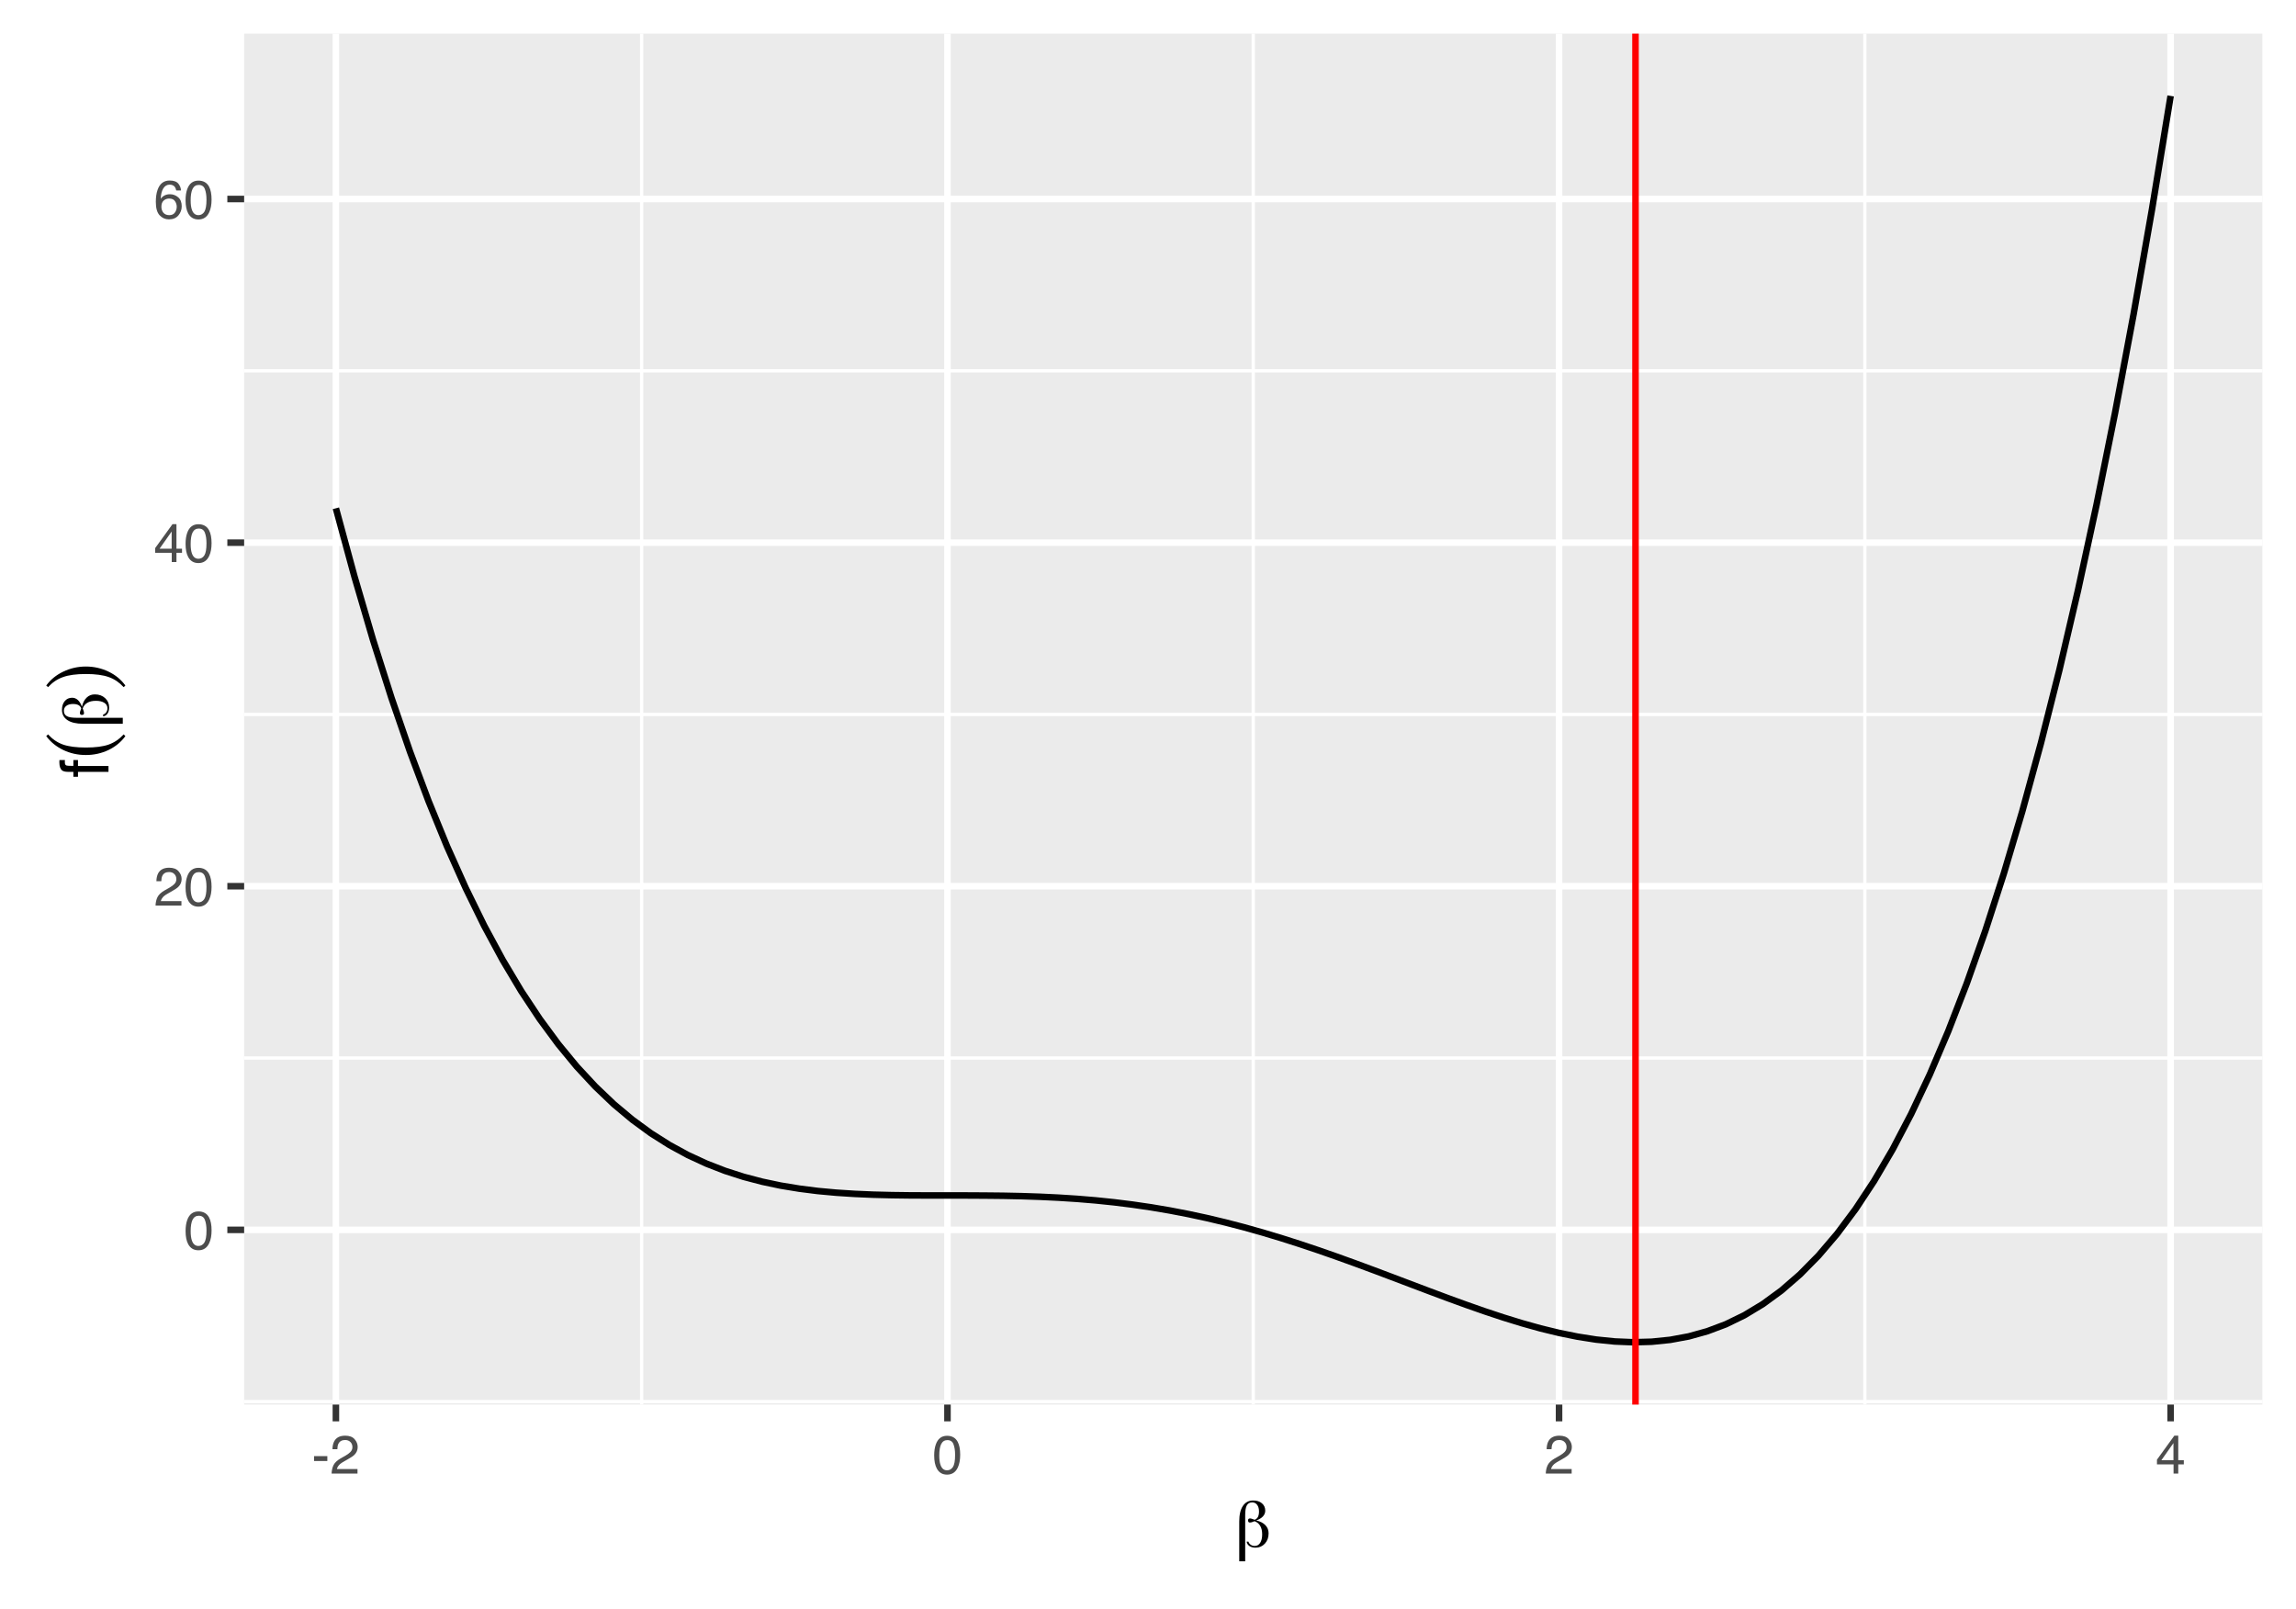
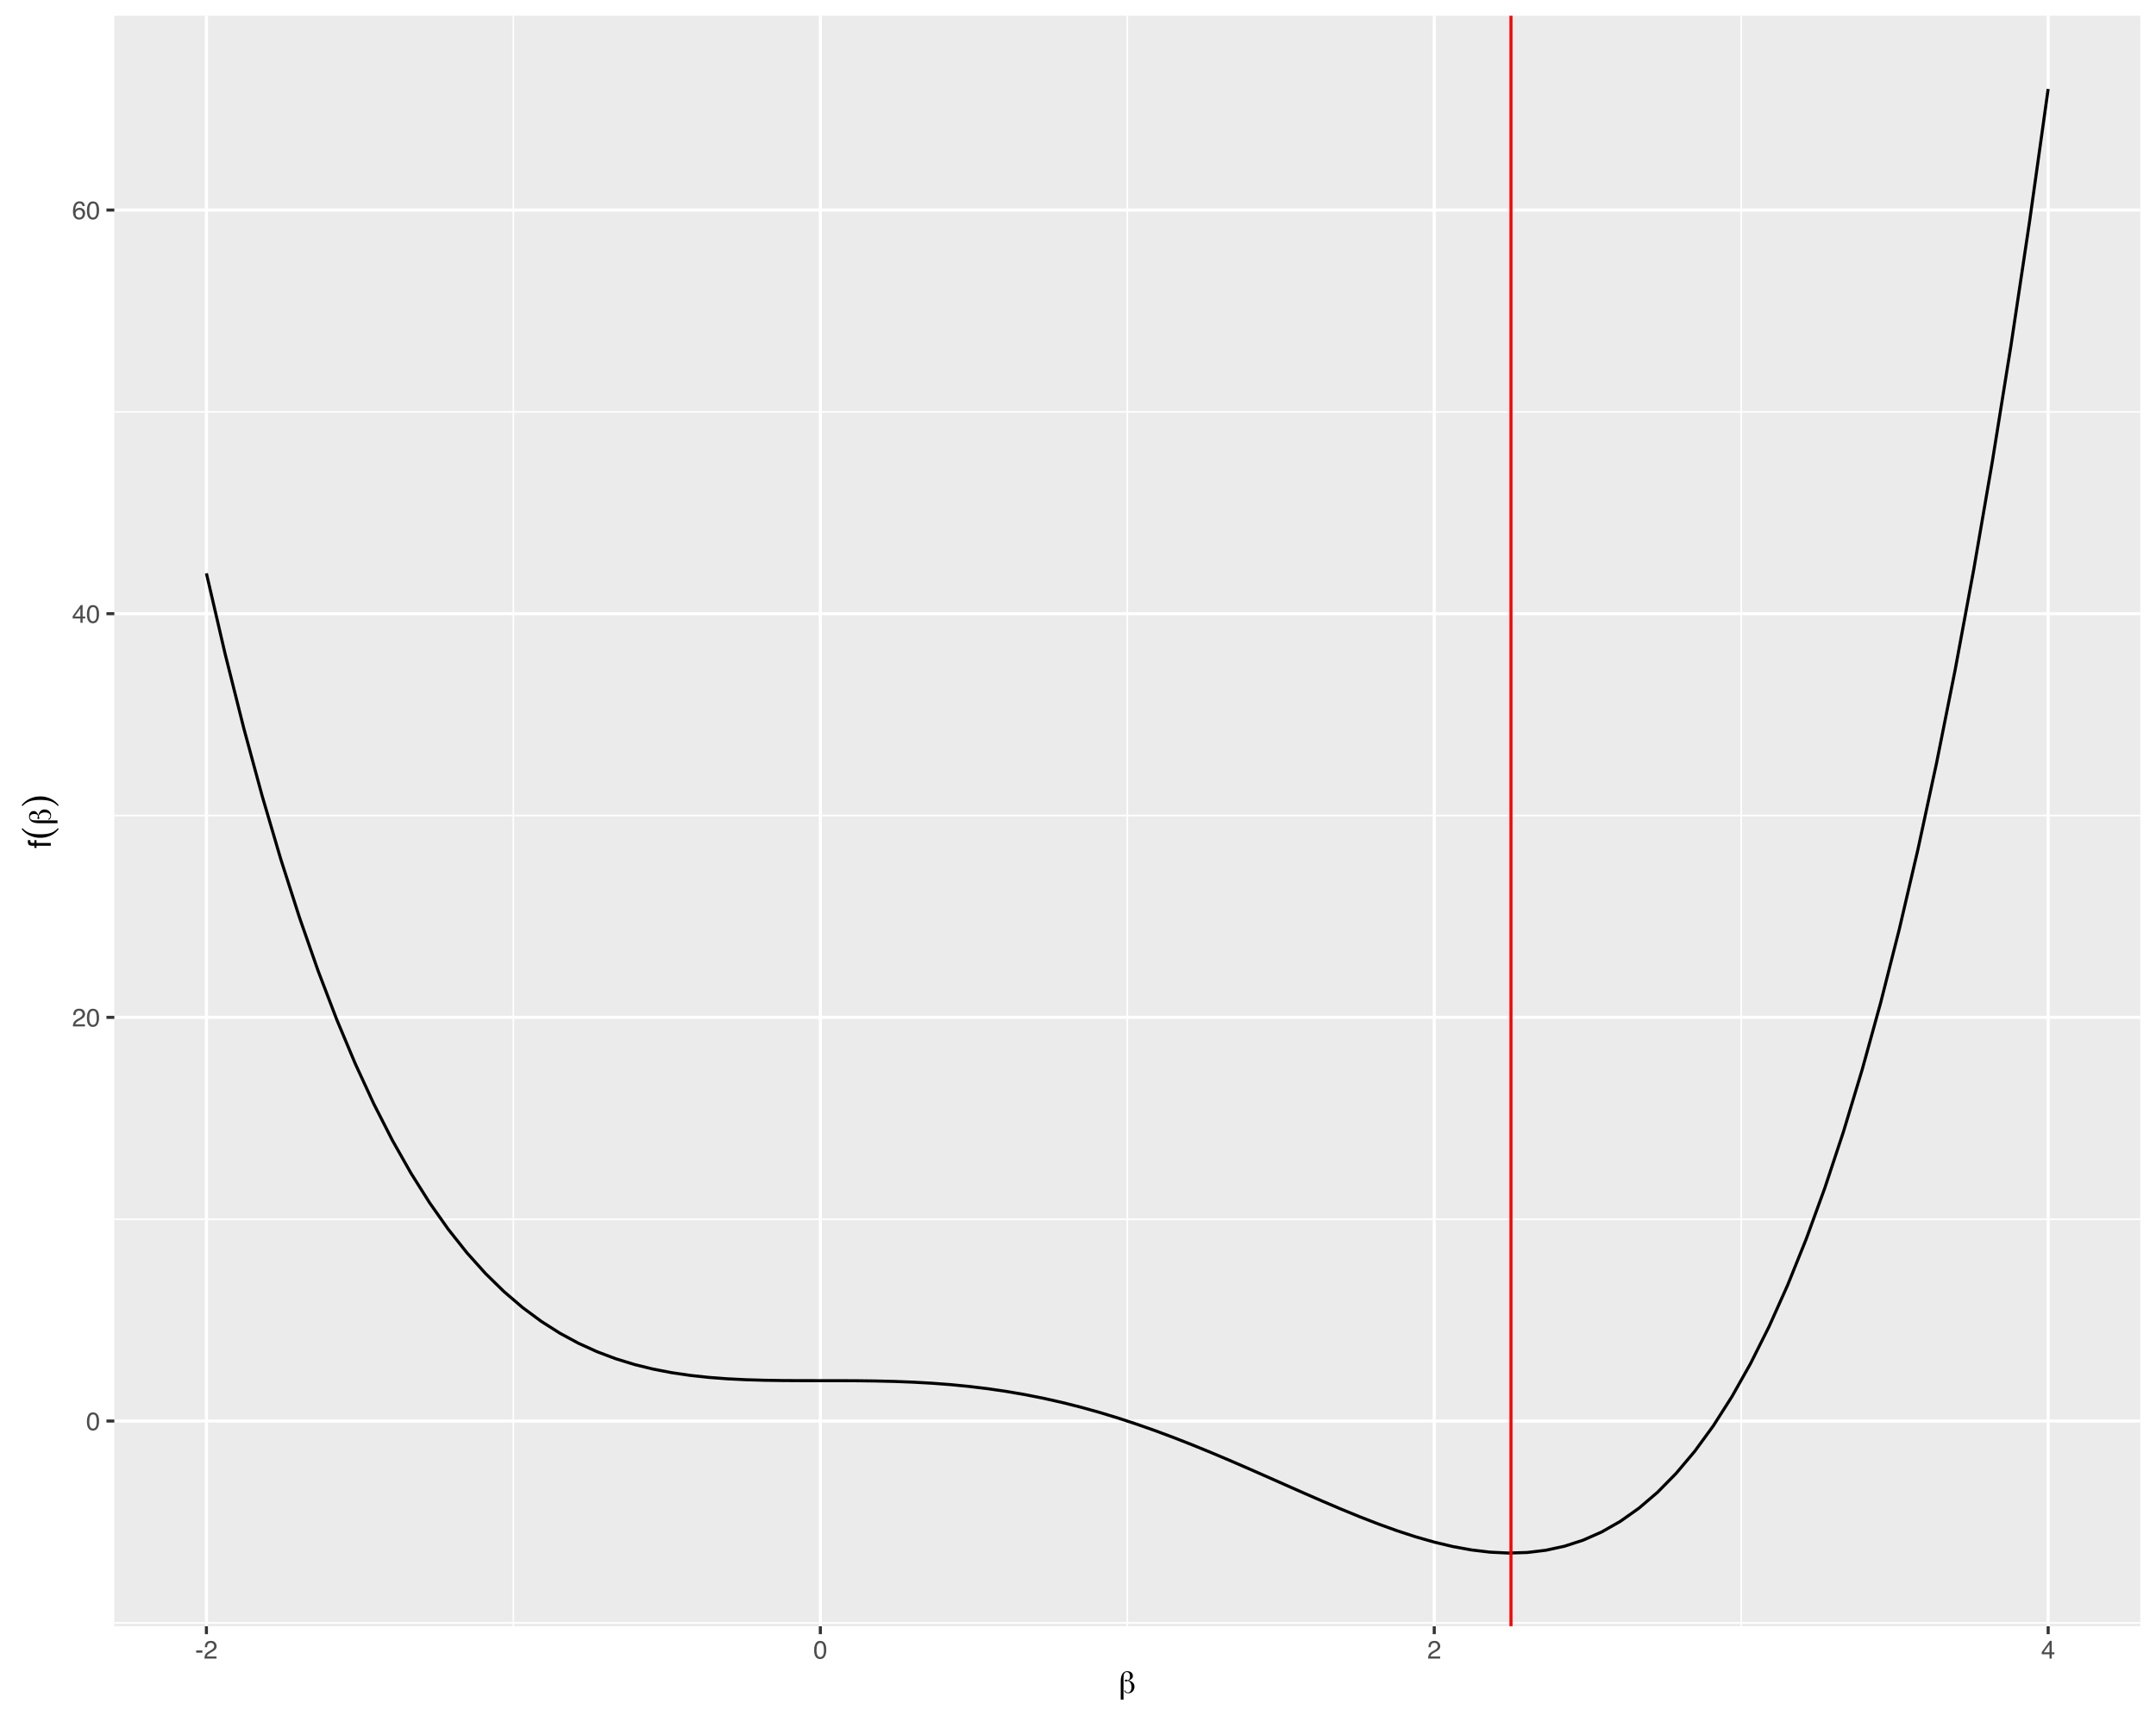
- <svg xmlns="http://www.w3.org/2000/svg" xmlns:xlink="http://www.w3.org/1999/xlink" width="374pt" height="262pt" viewBox="0 0 374 262" version="1.1">
+ <svg xmlns="http://www.w3.org/2000/svg" xmlns:xlink="http://www.w3.org/1999/xlink" width="750pt" height="599pt" viewBox="0 0 750 599" version="1.1">
  <defs>
    <g>
      <symbol overflow="visible" id="glyph0-0">
        <path style="stroke:none;" d="M 0.281 0 L 0.281 -6.312 L 5.297 -6.312 L 5.297 0 Z M 4.5 -0.797 L 4.5 -5.516 L 1.078 -5.516 L 1.078 -0.797 Z " />
      </symbol>
      <symbol overflow="visible" id="glyph0-1">
        <path style="stroke:none;" d="M 2.375 -6.156 C 3.176 -6.156 3.754 -5.828 4.109 -5.172 C 4.379 -4.66 4.516 -3.961 4.516 -3.078 C 4.516 -2.242 4.391 -1.555 4.141 -1.016 C 3.785 -0.223 3.195 0.172 2.375 0.172 C 1.633 0.172 1.082 -0.148 0.719 -0.797 C 0.426 -1.328 0.281 -2.047 0.281 -2.953 C 0.281 -3.648 0.367 -4.25 0.547 -4.75 C 0.879 -5.688 1.488 -6.156 2.375 -6.156 Z M 2.375 -0.531 C 2.77 -0.531 3.086 -0.707 3.328 -1.062 C 3.566 -1.426 3.688 -2.086 3.688 -3.047 C 3.688 -3.754 3.598 -4.332 3.422 -4.781 C 3.254 -5.227 2.922 -5.453 2.422 -5.453 C 1.973 -5.453 1.641 -5.238 1.422 -4.812 C 1.211 -4.383 1.109 -3.754 1.109 -2.922 C 1.109 -2.297 1.176 -1.789 1.312 -1.406 C 1.52 -0.82 1.875 -0.531 2.375 -0.531 Z " />
      </symbol>
      <symbol overflow="visible" id="glyph0-2">
        <path style="stroke:none;" d="M 0.281 0 C 0.301 -0.531 0.406 -0.988 0.594 -1.375 C 0.789 -1.77 1.164 -2.129 1.719 -2.453 L 2.547 -2.922 C 2.91 -3.141 3.164 -3.328 3.312 -3.484 C 3.551 -3.711 3.672 -3.984 3.672 -4.297 C 3.672 -4.648 3.562 -4.93 3.344 -5.141 C 3.133 -5.359 2.848 -5.469 2.484 -5.469 C 1.961 -5.469 1.598 -5.266 1.391 -4.859 C 1.285 -4.648 1.227 -4.352 1.219 -3.969 L 0.422 -3.969 C 0.43 -4.5 0.531 -4.938 0.719 -5.281 C 1.051 -5.875 1.645 -6.172 2.5 -6.172 C 3.195 -6.172 3.707 -5.977 4.031 -5.594 C 4.363 -5.219 4.531 -4.797 4.531 -4.328 C 4.531 -3.836 4.352 -3.414 4 -3.062 C 3.801 -2.863 3.441 -2.617 2.922 -2.328 L 2.344 -2 C 2.062 -1.844 1.836 -1.695 1.672 -1.562 C 1.391 -1.312 1.211 -1.035 1.141 -0.734 L 4.5 -0.734 L 4.5 0 Z " />
      </symbol>
      <symbol overflow="visible" id="glyph0-3">
        <path style="stroke:none;" d="M 2.906 -2.172 L 2.906 -4.969 L 0.938 -2.172 Z M 2.922 0 L 2.922 -1.5 L 0.219 -1.5 L 0.219 -2.266 L 3.047 -6.172 L 3.688 -6.172 L 3.688 -2.172 L 4.594 -2.172 L 4.594 -1.5 L 3.688 -1.5 L 3.688 0 Z " />
      </symbol>
      <symbol overflow="visible" id="glyph0-4">
        <path style="stroke:none;" d="M 2.578 -6.172 C 3.266 -6.172 3.742 -5.992 4.016 -5.641 C 4.285 -5.285 4.422 -4.922 4.422 -4.547 L 3.656 -4.547 C 3.602 -4.785 3.531 -4.973 3.438 -5.109 C 3.25 -5.367 2.961 -5.5 2.578 -5.5 C 2.148 -5.5 1.805 -5.297 1.547 -4.891 C 1.297 -4.492 1.156 -3.926 1.125 -3.188 C 1.301 -3.445 1.523 -3.641 1.797 -3.766 C 2.047 -3.879 2.32 -3.938 2.625 -3.938 C 3.133 -3.938 3.582 -3.77 3.969 -3.438 C 4.352 -3.113 4.547 -2.625 4.547 -1.969 C 4.547 -1.414 4.363 -0.922 4 -0.484 C 3.633 -0.055 3.117 0.156 2.453 0.156 C 1.867 0.156 1.367 -0.062 0.953 -0.5 C 0.535 -0.938 0.328 -1.672 0.328 -2.703 C 0.328 -3.461 0.422 -4.109 0.609 -4.641 C 0.961 -5.66 1.617 -6.172 2.578 -6.172 Z M 2.516 -0.531 C 2.922 -0.531 3.223 -0.664 3.422 -0.938 C 3.629 -1.207 3.734 -1.531 3.734 -1.906 C 3.734 -2.219 3.641 -2.516 3.453 -2.797 C 3.273 -3.086 2.953 -3.234 2.484 -3.234 C 2.148 -3.234 1.859 -3.125 1.609 -2.906 C 1.359 -2.688 1.234 -2.352 1.234 -1.906 C 1.234 -1.52 1.344 -1.191 1.562 -0.922 C 1.789 -0.66 2.109 -0.531 2.516 -0.531 Z " />
      </symbol>
      <symbol overflow="visible" id="glyph0-5">
        <path style="stroke:none;" d="M 0.359 -2.844 L 2.516 -2.844 L 2.516 -2.047 L 0.359 -2.047 Z " />
      </symbol>
      <symbol overflow="visible" id="glyph1-0">
        <path style="stroke:none;" d="M 0.547 1.938 L 0.547 -7.75 L 6.047 -7.75 L 6.047 1.938 Z M 1.172 1.328 L 5.438 1.328 L 5.438 -7.141 L 1.172 -7.141 Z " />
      </symbol>
      <symbol overflow="visible" id="glyph1-1">
        <path style="stroke:none;" d="M 2.234 -0.875 C 2.285 -0.676 2.406 -0.508 2.594 -0.375 C 2.781 -0.238 3 -0.172 3.25 -0.172 C 3.625 -0.172 3.922 -0.336 4.141 -0.672 C 4.359 -1.016 4.469 -1.473 4.469 -2.047 C 4.469 -2.629 4.359 -3.098 4.141 -3.453 C 3.93 -3.816 3.625 -4.066 3.219 -4.203 C 3.188 -4.191 3.148 -4.176 3.109 -4.156 C 2.836 -4.039 2.629 -3.984 2.484 -3.984 C 2.379 -3.984 2.301 -4.008 2.25 -4.062 C 2.195 -4.125 2.172 -4.211 2.172 -4.328 C 2.172 -4.441 2.195 -4.523 2.25 -4.578 C 2.312 -4.629 2.398 -4.656 2.516 -4.656 C 2.617 -4.656 2.816 -4.598 3.109 -4.484 C 3.172 -4.461 3.219 -4.445 3.25 -4.438 C 3.488 -4.531 3.664 -4.688 3.781 -4.906 C 3.895 -5.133 3.953 -5.426 3.953 -5.781 C 3.953 -6.238 3.852 -6.598 3.656 -6.859 C 3.457 -7.129 3.188 -7.266 2.844 -7.266 C 2.438 -7.266 2.145 -7.102 1.969 -6.781 C 1.789 -6.469 1.703 -5.938 1.703 -5.188 L 1.703 2.328 L 0.734 2.328 L 0.734 -4.156 C 0.734 -5.25 0.93 -6.094 1.328 -6.688 C 1.723 -7.281 2.285 -7.578 3.016 -7.578 C 3.598 -7.578 4.066 -7.426 4.422 -7.125 C 4.785 -6.82 4.969 -6.422 4.969 -5.922 C 4.969 -5.566 4.844 -5.254 4.594 -4.984 C 4.344 -4.711 3.977 -4.492 3.5 -4.328 C 4.164 -4.172 4.664 -3.91 5 -3.547 C 5.344 -3.191 5.516 -2.75 5.516 -2.219 C 5.516 -1.539 5.312 -0.984 4.906 -0.547 C 4.5 -0.109 3.992 0.109 3.391 0.109 C 2.992 0.109 2.66 0.02 2.391 -0.156 C 2.129 -0.344 1.977 -0.582 1.938 -0.875 Z " />
      </symbol>
      <symbol overflow="visible" id="glyph2-0">
        <path style="stroke:none;" d="M 0 -0.359 L -7.891 -0.359 L -7.891 -6.625 L 0 -6.625 Z M -0.984 -5.625 L -6.906 -5.625 L -6.906 -1.344 L -0.984 -1.344 Z " />
      </symbol>
      <symbol overflow="visible" id="glyph2-1">
        <path style="stroke:none;" d="M -6.625 -0.953 C -7.031 -0.961 -7.328 -1.031 -7.516 -1.156 C -7.836 -1.383 -8 -1.82 -8 -2.469 C -8 -2.531 -8 -2.594 -8 -2.656 C -8 -2.719 -7.992 -2.789 -7.984 -2.875 L -7.094 -2.875 C -7.102 -2.77 -7.109 -2.695 -7.109 -2.656 C -7.109 -2.613 -7.109 -2.57 -7.109 -2.531 C -7.109 -2.238 -7.031 -2.062 -6.875 -2 C -6.727 -1.945 -6.344 -1.922 -5.719 -1.922 L -5.719 -2.875 L -4.969 -2.875 L -4.969 -1.906 L 0 -1.906 L 0 -0.953 L -4.969 -0.953 L -4.969 -0.156 L -5.719 -0.156 L -5.719 -0.953 Z " />
      </symbol>
      <symbol overflow="visible" id="glyph3-0">
        <path style="stroke:none;" d="M 2.469 -0.703 L -9.875 -0.703 L -9.875 -7.703 L 2.469 -7.703 Z M 1.703 -1.484 L 1.703 -6.922 L -9.078 -6.922 L -9.078 -1.484 Z " />
      </symbol>
      <symbol overflow="visible" id="glyph3-1">
        <path style="stroke:none;" d="M -9.844 -4 C -9.145 -3.227 -8.332 -2.676 -7.406 -2.344 C -6.477 -2.02 -5.238 -1.859 -3.688 -1.859 C -2.125 -1.859 -0.883 -2.02 0.031 -2.344 C 0.957 -2.676 1.77 -3.227 2.469 -4 L 2.75 -3.719 C 2.051 -2.758 1.133 -2.004 0 -1.453 C -1.145 -0.91 -2.375 -0.641 -3.688 -0.641 C -5 -0.641 -6.223 -0.91 -7.359 -1.453 C -8.504 -2.004 -9.43 -2.758 -10.141 -3.719 Z " />
      </symbol>
      <symbol overflow="visible" id="glyph3-2">
        <path style="stroke:none;" d="M -9.844 -0.656 L -10.141 -0.922 C -9.43 -1.891 -8.504 -2.645 -7.359 -3.188 C -6.211 -3.738 -4.988 -4.016 -3.688 -4.016 C -2.375 -4.016 -1.145 -3.738 0 -3.188 C 1.133 -2.645 2.051 -1.891 2.75 -0.922 L 2.469 -0.656 C 1.77 -1.426 0.961 -1.973 0.047 -2.297 C -0.867 -2.629 -2.113 -2.797 -3.688 -2.797 C -5.25 -2.797 -6.488 -2.629 -7.406 -2.297 C -8.332 -1.973 -9.145 -1.426 -9.844 -0.656 Z " />
      </symbol>
      <symbol overflow="visible" id="glyph4-0">
        <path style="stroke:none;" d="M 1.938 -0.547 L -7.75 -0.547 L -7.75 -6.047 L 1.938 -6.047 Z M 1.328 -1.172 L 1.328 -5.438 L -7.141 -5.438 L -7.141 -1.172 Z " />
      </symbol>
      <symbol overflow="visible" id="glyph4-1">
        <path style="stroke:none;" d="M -0.875 -2.234 C -0.676 -2.285 -0.508 -2.406 -0.375 -2.594 C -0.238 -2.781 -0.172 -3 -0.172 -3.25 C -0.172 -3.625 -0.336 -3.922 -0.672 -4.141 C -1.016 -4.359 -1.473 -4.469 -2.047 -4.469 C -2.629 -4.469 -3.098 -4.359 -3.453 -4.141 C -3.816 -3.93 -4.066 -3.625 -4.203 -3.219 C -4.191 -3.188 -4.176 -3.148 -4.156 -3.109 C -4.039 -2.836 -3.984 -2.629 -3.984 -2.484 C -3.984 -2.379 -4.008 -2.301 -4.062 -2.25 C -4.125 -2.195 -4.211 -2.172 -4.328 -2.172 C -4.441 -2.172 -4.523 -2.195 -4.578 -2.25 C -4.629 -2.312 -4.656 -2.398 -4.656 -2.516 C -4.656 -2.617 -4.598 -2.816 -4.484 -3.109 C -4.461 -3.172 -4.445 -3.219 -4.438 -3.25 C -4.531 -3.488 -4.688 -3.664 -4.906 -3.781 C -5.133 -3.895 -5.426 -3.953 -5.781 -3.953 C -6.238 -3.953 -6.598 -3.852 -6.859 -3.656 C -7.129 -3.457 -7.266 -3.188 -7.266 -2.844 C -7.266 -2.438 -7.102 -2.145 -6.781 -1.969 C -6.469 -1.789 -5.938 -1.703 -5.188 -1.703 L 2.328 -1.703 L 2.328 -0.734 L -4.156 -0.734 C -5.25 -0.734 -6.094 -0.93 -6.688 -1.328 C -7.281 -1.723 -7.578 -2.285 -7.578 -3.016 C -7.578 -3.598 -7.426 -4.066 -7.125 -4.422 C -6.82 -4.785 -6.422 -4.969 -5.922 -4.969 C -5.566 -4.969 -5.254 -4.844 -4.984 -4.594 C -4.711 -4.344 -4.492 -3.977 -4.328 -3.5 C -4.172 -4.164 -3.91 -4.664 -3.547 -5 C -3.191 -5.344 -2.75 -5.516 -2.219 -5.516 C -1.539 -5.516 -0.984 -5.312 -0.547 -4.906 C -0.109 -4.5 0.109 -3.992 0.109 -3.391 C 0.109 -2.992 0.02 -2.66 -0.156 -2.391 C -0.344 -2.129 -0.582 -1.977 -0.875 -1.938 Z " />
      </symbol>
    </g>
    <clipPath id="clip1">
-       <path d="M 39.77 5.48 L 369 5.48 L 369 229 L 39.77 229 Z " />
+       <path d="M 39.77 5.48 L 745 5.48 L 745 566 L 39.77 566 Z " />
    </clipPath>
    <clipPath id="clip2">
-       <path d="M 39.77 228 L 369 228 L 369 229 L 39.77 229 Z " />
+       <path d="M 39.77 564 L 745 564 L 745 565 L 39.77 565 Z " />
    </clipPath>
    <clipPath id="clip3">
-       <path d="M 39.77 172 L 369 172 L 369 173 L 39.77 173 Z " />
+       <path d="M 39.77 423 L 745 423 L 745 425 L 39.77 425 Z " />
    </clipPath>
    <clipPath id="clip4">
-       <path d="M 39.77 116 L 369 116 L 369 117 L 39.77 117 Z " />
+       <path d="M 39.77 283 L 745 283 L 745 284 L 39.77 284 Z " />
    </clipPath>
    <clipPath id="clip5">
-       <path d="M 39.77 60 L 369 60 L 369 61 L 39.77 61 Z " />
+       <path d="M 39.77 143 L 745 143 L 745 144 L 39.77 144 Z " />
    </clipPath>
    <clipPath id="clip6">
-       <path d="M 104 5.48 L 105 5.48 L 105 229.797 L 104 229.797 Z " />
+       <path d="M 178 5.48 L 179 5.48 L 179 566.797 L 178 566.797 Z " />
    </clipPath>
    <clipPath id="clip7">
-       <path d="M 203 5.48 L 205 5.48 L 205 229.797 L 203 229.797 Z " />
+       <path d="M 391 5.48 L 393 5.48 L 393 566.797 L 391 566.797 Z " />
    </clipPath>
    <clipPath id="clip8">
-       <path d="M 303 5.48 L 305 5.48 L 305 229.797 L 303 229.797 Z " />
+       <path d="M 605 5.48 L 606 5.48 L 606 566.797 L 605 566.797 Z " />
    </clipPath>
    <clipPath id="clip9">
-       <path d="M 39.77 199 L 369.52 199 L 369.52 201 L 39.77 201 Z " />
+       <path d="M 39.77 493 L 745.52 493 L 745.52 495 L 39.77 495 Z " />
    </clipPath>
    <clipPath id="clip10">
-       <path d="M 39.77 143 L 369.52 143 L 369.52 145 L 39.77 145 Z " />
+       <path d="M 39.77 353 L 745.52 353 L 745.52 355 L 39.77 355 Z " />
    </clipPath>
    <clipPath id="clip11">
-       <path d="M 39.77 87 L 369.52 87 L 369.52 89 L 39.77 89 Z " />
+       <path d="M 39.77 212 L 745.52 212 L 745.52 215 L 39.77 215 Z " />
    </clipPath>
    <clipPath id="clip12">
-       <path d="M 39.77 31 L 369.52 31 L 369.52 33 L 39.77 33 Z " />
+       <path d="M 39.77 72 L 745.52 72 L 745.52 74 L 39.77 74 Z " />
    </clipPath>
    <clipPath id="clip13">
-       <path d="M 54 5.48 L 56 5.48 L 56 229.797 L 54 229.797 Z " />
+       <path d="M 71 5.48 L 73 5.48 L 73 566.797 L 71 566.797 Z " />
    </clipPath>
    <clipPath id="clip14">
-       <path d="M 153 5.48 L 155 5.48 L 155 229.797 L 153 229.797 Z " />
+       <path d="M 284 5.48 L 286 5.48 L 286 566.797 L 284 566.797 Z " />
    </clipPath>
    <clipPath id="clip15">
-       <path d="M 253 5.48 L 255 5.48 L 255 229.797 L 253 229.797 Z " />
+       <path d="M 498 5.48 L 500 5.48 L 500 566.797 L 498 566.797 Z " />
    </clipPath>
    <clipPath id="clip16">
-       <path d="M 353 5.48 L 355 5.48 L 355 229.797 L 353 229.797 Z " />
+       <path d="M 711 5.48 L 714 5.48 L 714 566.797 L 711 566.797 Z " />
    </clipPath>
    <clipPath id="clip17">
-       <path d="M 265 5.48 L 267 5.48 L 267 229.797 L 265 229.797 Z " />
+       <path d="M 525 5.48 L 527 5.48 L 527 566.797 L 525 566.797 Z " />
    </clipPath>
  </defs>
-   <g id="surface6">
-     <rect x="0" y="0" width="374" height="262" style="fill:rgb(100%,100%,100%);fill-opacity:1;stroke:none;" />
-     <rect x="0" y="0" width="374" height="262" style="fill:rgb(100%,100%,100%);fill-opacity:1;stroke:none;" />
-     <path style="fill:none;stroke-width:1.067;stroke-linecap:round;stroke-linejoin:round;stroke:rgb(100%,100%,100%);stroke-opacity:1;stroke-miterlimit:10;" d="M 0 262 L 374 262 L 374 0 L 0 0 Z " />
+   <g id="surface16">
+     <rect x="0" y="0" width="750" height="599" style="fill:rgb(100%,100%,100%);fill-opacity:1;stroke:none;" />
+     <rect x="0" y="0" width="750" height="599" style="fill:rgb(100%,100%,100%);fill-opacity:1;stroke:none;" />
+     <path style="fill:none;stroke-width:1.067;stroke-linecap:round;stroke-linejoin:round;stroke:rgb(100%,100%,100%);stroke-opacity:1;stroke-miterlimit:10;" d="M 0 599 L 750 599 L 750 0 L 0 0 Z " />
    <g clip-path="url(#clip1)" clip-rule="nonzero">
-       <path style=" stroke:none;fill-rule:nonzero;fill:rgb(92.157%,92.157%,92.157%);fill-opacity:1;" d="M 39.77 228.797 L 368.52 228.797 L 368.52 5.48 L 39.77 5.48 Z " />
+       <path style=" stroke:none;fill-rule:nonzero;fill:rgb(92.157%,92.157%,92.157%);fill-opacity:1;" d="M 39.77 565.797 L 744.52 565.797 L 744.52 5.48 L 39.77 5.48 Z " />
    </g>
    <g clip-path="url(#clip2)" clip-rule="nonzero">
-       <path style="fill:none;stroke-width:0.533;stroke-linecap:butt;stroke-linejoin:round;stroke:rgb(100%,100%,100%);stroke-opacity:1;stroke-miterlimit:10;" d="M 39.77 228.32 L 368.52 228.32 " />
+       <path style="fill:none;stroke-width:0.533;stroke-linecap:butt;stroke-linejoin:round;stroke:rgb(100%,100%,100%);stroke-opacity:1;stroke-miterlimit:10;" d="M 39.77 564.605 L 744.52 564.605 " />
    </g>
    <g clip-path="url(#clip3)" clip-rule="nonzero">
-       <path style="fill:none;stroke-width:0.533;stroke-linecap:butt;stroke-linejoin:round;stroke:rgb(100%,100%,100%);stroke-opacity:1;stroke-miterlimit:10;" d="M 39.77 172.348 L 368.52 172.348 " />
+       <path style="fill:none;stroke-width:0.533;stroke-linecap:butt;stroke-linejoin:round;stroke:rgb(100%,100%,100%);stroke-opacity:1;stroke-miterlimit:10;" d="M 39.77 424.168 L 744.52 424.168 " />
    </g>
    <g clip-path="url(#clip4)" clip-rule="nonzero">
-       <path style="fill:none;stroke-width:0.533;stroke-linecap:butt;stroke-linejoin:round;stroke:rgb(100%,100%,100%);stroke-opacity:1;stroke-miterlimit:10;" d="M 39.77 116.379 L 368.52 116.379 " />
+       <path style="fill:none;stroke-width:0.533;stroke-linecap:butt;stroke-linejoin:round;stroke:rgb(100%,100%,100%);stroke-opacity:1;stroke-miterlimit:10;" d="M 39.77 283.734 L 744.52 283.734 " />
    </g>
    <g clip-path="url(#clip5)" clip-rule="nonzero">
-       <path style="fill:none;stroke-width:0.533;stroke-linecap:butt;stroke-linejoin:round;stroke:rgb(100%,100%,100%);stroke-opacity:1;stroke-miterlimit:10;" d="M 39.77 60.406 L 368.52 60.406 " />
+       <path style="fill:none;stroke-width:0.533;stroke-linecap:butt;stroke-linejoin:round;stroke:rgb(100%,100%,100%);stroke-opacity:1;stroke-miterlimit:10;" d="M 39.77 143.297 L 744.52 143.297 " />
    </g>
    <g clip-path="url(#clip6)" clip-rule="nonzero">
-       <path style="fill:none;stroke-width:0.533;stroke-linecap:butt;stroke-linejoin:round;stroke:rgb(100%,100%,100%);stroke-opacity:1;stroke-miterlimit:10;" d="M 104.523 228.797 L 104.523 5.48 " />
+       <path style="fill:none;stroke-width:0.533;stroke-linecap:butt;stroke-linejoin:round;stroke:rgb(100%,100%,100%);stroke-opacity:1;stroke-miterlimit:10;" d="M 178.586 565.797 L 178.586 5.48 " />
    </g>
    <g clip-path="url(#clip7)" clip-rule="nonzero">
-       <path style="fill:none;stroke-width:0.533;stroke-linecap:butt;stroke-linejoin:round;stroke:rgb(100%,100%,100%);stroke-opacity:1;stroke-miterlimit:10;" d="M 204.145 228.797 L 204.145 5.48 " />
+       <path style="fill:none;stroke-width:0.533;stroke-linecap:butt;stroke-linejoin:round;stroke:rgb(100%,100%,100%);stroke-opacity:1;stroke-miterlimit:10;" d="M 392.145 565.797 L 392.145 5.48 " />
    </g>
    <g clip-path="url(#clip8)" clip-rule="nonzero">
-       <path style="fill:none;stroke-width:0.533;stroke-linecap:butt;stroke-linejoin:round;stroke:rgb(100%,100%,100%);stroke-opacity:1;stroke-miterlimit:10;" d="M 303.766 228.797 L 303.766 5.48 " />
+       <path style="fill:none;stroke-width:0.533;stroke-linecap:butt;stroke-linejoin:round;stroke:rgb(100%,100%,100%);stroke-opacity:1;stroke-miterlimit:10;" d="M 605.707 565.797 L 605.707 5.48 " />
    </g>
    <g clip-path="url(#clip9)" clip-rule="nonzero">
-       <path style="fill:none;stroke-width:1.067;stroke-linecap:butt;stroke-linejoin:round;stroke:rgb(100%,100%,100%);stroke-opacity:1;stroke-miterlimit:10;" d="M 39.77 200.336 L 368.52 200.336 " />
+       <path style="fill:none;stroke-width:1.067;stroke-linecap:butt;stroke-linejoin:round;stroke:rgb(100%,100%,100%);stroke-opacity:1;stroke-miterlimit:10;" d="M 39.77 494.387 L 744.52 494.387 " />
    </g>
    <g clip-path="url(#clip10)" clip-rule="nonzero">
-       <path style="fill:none;stroke-width:1.067;stroke-linecap:butt;stroke-linejoin:round;stroke:rgb(100%,100%,100%);stroke-opacity:1;stroke-miterlimit:10;" d="M 39.77 144.363 L 368.52 144.363 " />
+       <path style="fill:none;stroke-width:1.067;stroke-linecap:butt;stroke-linejoin:round;stroke:rgb(100%,100%,100%);stroke-opacity:1;stroke-miterlimit:10;" d="M 39.77 353.949 L 744.52 353.949 " />
    </g>
    <g clip-path="url(#clip11)" clip-rule="nonzero">
-       <path style="fill:none;stroke-width:1.067;stroke-linecap:butt;stroke-linejoin:round;stroke:rgb(100%,100%,100%);stroke-opacity:1;stroke-miterlimit:10;" d="M 39.77 88.395 L 368.52 88.395 " />
+       <path style="fill:none;stroke-width:1.067;stroke-linecap:butt;stroke-linejoin:round;stroke:rgb(100%,100%,100%);stroke-opacity:1;stroke-miterlimit:10;" d="M 39.77 213.516 L 744.52 213.516 " />
    </g>
    <g clip-path="url(#clip12)" clip-rule="nonzero">
-       <path style="fill:none;stroke-width:1.067;stroke-linecap:butt;stroke-linejoin:round;stroke:rgb(100%,100%,100%);stroke-opacity:1;stroke-miterlimit:10;" d="M 39.77 32.422 L 368.52 32.422 " />
+       <path style="fill:none;stroke-width:1.067;stroke-linecap:butt;stroke-linejoin:round;stroke:rgb(100%,100%,100%);stroke-opacity:1;stroke-miterlimit:10;" d="M 39.77 73.078 L 744.52 73.078 " />
    </g>
    <g clip-path="url(#clip13)" clip-rule="nonzero">
-       <path style="fill:none;stroke-width:1.067;stroke-linecap:butt;stroke-linejoin:round;stroke:rgb(100%,100%,100%);stroke-opacity:1;stroke-miterlimit:10;" d="M 54.715 228.797 L 54.715 5.48 " />
+       <path style="fill:none;stroke-width:1.067;stroke-linecap:butt;stroke-linejoin:round;stroke:rgb(100%,100%,100%);stroke-opacity:1;stroke-miterlimit:10;" d="M 71.805 565.797 L 71.805 5.48 " />
    </g>
    <g clip-path="url(#clip14)" clip-rule="nonzero">
-       <path style="fill:none;stroke-width:1.067;stroke-linecap:butt;stroke-linejoin:round;stroke:rgb(100%,100%,100%);stroke-opacity:1;stroke-miterlimit:10;" d="M 154.336 228.797 L 154.336 5.48 " />
+       <path style="fill:none;stroke-width:1.067;stroke-linecap:butt;stroke-linejoin:round;stroke:rgb(100%,100%,100%);stroke-opacity:1;stroke-miterlimit:10;" d="M 285.367 565.797 L 285.367 5.48 " />
    </g>
    <g clip-path="url(#clip15)" clip-rule="nonzero">
-       <path style="fill:none;stroke-width:1.067;stroke-linecap:butt;stroke-linejoin:round;stroke:rgb(100%,100%,100%);stroke-opacity:1;stroke-miterlimit:10;" d="M 253.957 228.797 L 253.957 5.48 " />
+       <path style="fill:none;stroke-width:1.067;stroke-linecap:butt;stroke-linejoin:round;stroke:rgb(100%,100%,100%);stroke-opacity:1;stroke-miterlimit:10;" d="M 498.926 565.797 L 498.926 5.48 " />
    </g>
    <g clip-path="url(#clip16)" clip-rule="nonzero">
-       <path style="fill:none;stroke-width:1.067;stroke-linecap:butt;stroke-linejoin:round;stroke:rgb(100%,100%,100%);stroke-opacity:1;stroke-miterlimit:10;" d="M 353.578 228.797 L 353.578 5.48 " />
-     </g>
-     <path style="fill:none;stroke-width:1.067;stroke-linecap:butt;stroke-linejoin:round;stroke:rgb(0%,0%,0%);stroke-opacity:1;stroke-miterlimit:1;" d="M 54.715 82.797 L 57.734 93.902 L 60.75 104.191 L 63.77 113.691 L 66.789 122.449 L 69.809 130.504 L 72.828 137.887 L 75.848 144.633 L 78.863 150.785 L 81.883 156.375 L 84.902 161.434 L 87.922 165.992 L 90.941 170.086 L 93.957 173.746 L 96.977 176.996 L 99.996 179.875 L 103.016 182.402 L 106.035 184.609 L 109.055 186.52 L 112.07 188.16 L 115.09 189.555 L 118.109 190.727 L 121.129 191.699 L 124.148 192.492 L 127.164 193.129 L 130.184 193.625 L 133.203 194.008 L 136.223 194.285 L 139.242 194.48 L 142.262 194.609 L 145.277 194.684 L 148.297 194.723 L 151.316 194.734 L 154.336 194.738 L 157.355 194.738 L 160.371 194.754 L 163.391 194.785 L 166.41 194.848 L 169.43 194.949 L 172.449 195.094 L 175.469 195.289 L 178.484 195.539 L 181.504 195.852 L 184.523 196.23 L 187.543 196.672 L 190.562 197.184 L 193.578 197.766 L 196.598 198.414 L 199.617 199.133 L 202.637 199.918 L 205.656 200.766 L 208.676 201.676 L 211.691 202.637 L 214.711 203.648 L 217.73 204.703 L 220.75 205.793 L 223.77 206.91 L 226.785 208.047 L 229.805 209.191 L 232.824 210.332 L 235.844 211.461 L 238.863 212.559 L 241.883 213.617 L 244.898 214.617 L 247.918 215.547 L 250.938 216.391 L 253.957 217.125 L 256.977 217.738 L 259.992 218.211 L 263.012 218.52 L 266.031 218.645 L 269.051 218.562 L 272.07 218.254 L 275.09 217.695 L 278.105 216.855 L 281.125 215.719 L 284.145 214.25 L 287.164 212.426 L 290.184 210.219 L 293.199 207.602 L 296.219 204.539 L 299.238 201 L 302.258 196.957 L 305.277 192.379 L 308.297 187.227 L 311.312 181.465 L 314.332 175.062 L 317.352 167.984 L 320.371 160.188 L 323.391 151.637 L 326.406 142.297 L 329.426 132.121 L 332.445 121.07 L 335.465 109.105 L 338.484 96.18 L 341.504 82.254 L 344.52 67.285 L 347.539 51.219 L 350.559 34.02 L 353.578 15.629 " />
+       <path style="fill:none;stroke-width:1.067;stroke-linecap:butt;stroke-linejoin:round;stroke:rgb(100%,100%,100%);stroke-opacity:1;stroke-miterlimit:10;" d="M 712.488 565.797 L 712.488 5.48 " />
+     </g>
+     <path style="fill:none;stroke-width:1.067;stroke-linecap:butt;stroke-linejoin:round;stroke:rgb(0%,0%,0%);stroke-opacity:1;stroke-miterlimit:1;" d="M 71.805 199.473 L 78.277 227.344 L 84.75 253.152 L 91.219 276.992 L 97.691 298.969 L 104.164 319.172 L 110.633 337.695 L 117.105 354.629 L 123.578 370.066 L 130.051 384.086 L 136.52 396.777 L 142.992 408.219 L 149.465 418.492 L 155.934 427.672 L 162.406 435.832 L 168.879 443.051 L 175.352 449.391 L 181.82 454.926 L 188.293 459.719 L 194.766 463.836 L 201.234 467.336 L 207.707 470.277 L 214.18 472.715 L 220.648 474.707 L 227.121 476.305 L 233.594 477.555 L 240.066 478.508 L 246.535 479.207 L 253.008 479.699 L 259.48 480.02 L 265.949 480.207 L 272.422 480.305 L 278.895 480.34 L 285.367 480.344 L 291.836 480.348 L 298.309 480.379 L 304.781 480.461 L 311.25 480.617 L 317.723 480.871 L 324.195 481.234 L 330.668 481.723 L 337.137 482.355 L 343.609 483.141 L 350.082 484.086 L 356.551 485.199 L 363.023 486.48 L 369.496 487.941 L 375.969 489.57 L 382.438 491.375 L 388.91 493.344 L 395.383 495.469 L 401.852 497.746 L 408.324 500.16 L 414.797 502.699 L 421.27 505.348 L 427.738 508.082 L 434.211 510.887 L 440.684 513.738 L 447.152 516.609 L 453.625 519.473 L 460.098 522.297 L 466.57 525.055 L 473.039 527.707 L 479.512 530.223 L 485.984 532.555 L 492.453 534.668 L 498.926 536.516 L 505.398 538.059 L 511.867 539.238 L 518.34 540.012 L 524.812 540.324 L 531.285 540.125 L 537.754 539.348 L 544.227 537.941 L 550.699 535.844 L 557.168 532.984 L 563.641 529.301 L 570.113 524.727 L 576.586 519.191 L 583.055 512.617 L 589.527 504.934 L 596 496.059 L 602.469 485.914 L 608.941 474.422 L 615.414 461.492 L 621.887 447.043 L 628.355 430.98 L 634.828 413.215 L 641.301 393.656 L 647.77 372.203 L 654.242 348.762 L 660.715 323.23 L 667.188 295.504 L 673.656 265.484 L 680.129 233.059 L 686.602 198.117 L 693.07 160.551 L 699.543 120.246 L 706.016 77.086 L 712.488 30.949 " />
    <g clip-path="url(#clip17)" clip-rule="nonzero">
-       <path style="fill:none;stroke-width:1.067;stroke-linecap:butt;stroke-linejoin:round;stroke:rgb(100%,0%,0%);stroke-opacity:1;stroke-miterlimit:10;" d="M 266.41 228.797 L 266.41 5.48 " />
-     </g>
-     <g style="fill:rgb(30.196%,30.196%,30.196%);fill-opacity:1;">
-       <use xlink:href="#glyph0-1" x="29.949" y="203.492" />
-     </g>
-     <g style="fill:rgb(30.196%,30.196%,30.196%);fill-opacity:1;">
-       <use xlink:href="#glyph0-2" x="25.055" y="147.52" />
-       <use xlink:href="#glyph0-1" x="29.947" y="147.52" />
-     </g>
-     <g style="fill:rgb(30.196%,30.196%,30.196%);fill-opacity:1;">
-       <use xlink:href="#glyph0-3" x="25.055" y="91.551" />
-       <use xlink:href="#glyph0-1" x="29.947" y="91.551" />
-     </g>
-     <g style="fill:rgb(30.196%,30.196%,30.196%);fill-opacity:1;">
-       <use xlink:href="#glyph0-4" x="25.055" y="35.578" />
-       <use xlink:href="#glyph0-1" x="29.947" y="35.578" />
-     </g>
-     <path style="fill:none;stroke-width:1.067;stroke-linecap:butt;stroke-linejoin:round;stroke:rgb(20%,20%,20%);stroke-opacity:1;stroke-miterlimit:10;" d="M 37.031 200.336 L 39.77 200.336 " />
-     <path style="fill:none;stroke-width:1.067;stroke-linecap:butt;stroke-linejoin:round;stroke:rgb(20%,20%,20%);stroke-opacity:1;stroke-miterlimit:10;" d="M 37.031 144.363 L 39.77 144.363 " />
-     <path style="fill:none;stroke-width:1.067;stroke-linecap:butt;stroke-linejoin:round;stroke:rgb(20%,20%,20%);stroke-opacity:1;stroke-miterlimit:10;" d="M 37.031 88.395 L 39.77 88.395 " />
-     <path style="fill:none;stroke-width:1.067;stroke-linecap:butt;stroke-linejoin:round;stroke:rgb(20%,20%,20%);stroke-opacity:1;stroke-miterlimit:10;" d="M 37.031 32.422 L 39.77 32.422 " />
-     <path style="fill:none;stroke-width:1.067;stroke-linecap:butt;stroke-linejoin:round;stroke:rgb(20%,20%,20%);stroke-opacity:1;stroke-miterlimit:10;" d="M 54.715 231.535 L 54.715 228.797 " />
-     <path style="fill:none;stroke-width:1.067;stroke-linecap:butt;stroke-linejoin:round;stroke:rgb(20%,20%,20%);stroke-opacity:1;stroke-miterlimit:10;" d="M 154.336 231.535 L 154.336 228.797 " />
-     <path style="fill:none;stroke-width:1.067;stroke-linecap:butt;stroke-linejoin:round;stroke:rgb(20%,20%,20%);stroke-opacity:1;stroke-miterlimit:10;" d="M 253.957 231.535 L 253.957 228.797 " />
-     <path style="fill:none;stroke-width:1.067;stroke-linecap:butt;stroke-linejoin:round;stroke:rgb(20%,20%,20%);stroke-opacity:1;stroke-miterlimit:10;" d="M 353.578 231.535 L 353.578 228.797 " />
-     <g style="fill:rgb(30.196%,30.196%,30.196%);fill-opacity:1;">
-       <use xlink:href="#glyph0-5" x="50.805" y="240.039" />
-       <use xlink:href="#glyph0-2" x="53.734" y="240.039" />
-     </g>
-     <g style="fill:rgb(30.196%,30.196%,30.196%);fill-opacity:1;">
-       <use xlink:href="#glyph0-1" x="151.891" y="240.039" />
-     </g>
-     <g style="fill:rgb(30.196%,30.196%,30.196%);fill-opacity:1;">
-       <use xlink:href="#glyph0-2" x="251.512" y="240.039" />
-     </g>
-     <g style="fill:rgb(30.196%,30.196%,30.196%);fill-opacity:1;">
-       <use xlink:href="#glyph0-3" x="351.133" y="240.039" />
-     </g>
-     <g style="fill:rgb(0%,0%,0%);fill-opacity:1;">
-       <use xlink:href="#glyph1-1" x="201.129" y="252" />
-     </g>
-     <g style="fill:rgb(0%,0%,0%);fill-opacity:1;">
-       <use xlink:href="#glyph2-1" x="17.672" y="126.684" />
-     </g>
-     <g style="fill:rgb(0%,0%,0%);fill-opacity:1;">
-       <use xlink:href="#glyph3-1" x="17.672" y="123.629" />
-     </g>
-     <g style="fill:rgb(0%,0%,0%);fill-opacity:1;">
-       <use xlink:href="#glyph4-1" x="17.672" y="118.629" />
-     </g>
-     <g style="fill:rgb(0%,0%,0%);fill-opacity:1;">
-       <use xlink:href="#glyph3-2" x="17.672" y="112.59" />
+       <path style="fill:none;stroke-width:1.067;stroke-linecap:butt;stroke-linejoin:round;stroke:rgb(100%,0%,0%);stroke-opacity:1;stroke-miterlimit:10;" d="M 525.621 565.797 L 525.621 5.48 " />
+     </g>
+     <g style="fill:rgb(30.196%,30.196%,30.196%);fill-opacity:1;">
+       <use xlink:href="#glyph0-1" x="29.949" y="497.543" />
+     </g>
+     <g style="fill:rgb(30.196%,30.196%,30.196%);fill-opacity:1;">
+       <use xlink:href="#glyph0-2" x="25.055" y="357.105" />
+       <use xlink:href="#glyph0-1" x="29.947" y="357.105" />
+     </g>
+     <g style="fill:rgb(30.196%,30.196%,30.196%);fill-opacity:1;">
+       <use xlink:href="#glyph0-3" x="25.055" y="216.672" />
+       <use xlink:href="#glyph0-1" x="29.947" y="216.672" />
+     </g>
+     <g style="fill:rgb(30.196%,30.196%,30.196%);fill-opacity:1;">
+       <use xlink:href="#glyph0-4" x="25.055" y="76.234" />
+       <use xlink:href="#glyph0-1" x="29.947" y="76.234" />
+     </g>
+     <path style="fill:none;stroke-width:1.067;stroke-linecap:butt;stroke-linejoin:round;stroke:rgb(20%,20%,20%);stroke-opacity:1;stroke-miterlimit:10;" d="M 37.031 494.387 L 39.77 494.387 " />
+     <path style="fill:none;stroke-width:1.067;stroke-linecap:butt;stroke-linejoin:round;stroke:rgb(20%,20%,20%);stroke-opacity:1;stroke-miterlimit:10;" d="M 37.031 353.949 L 39.77 353.949 " />
+     <path style="fill:none;stroke-width:1.067;stroke-linecap:butt;stroke-linejoin:round;stroke:rgb(20%,20%,20%);stroke-opacity:1;stroke-miterlimit:10;" d="M 37.031 213.516 L 39.77 213.516 " />
+     <path style="fill:none;stroke-width:1.067;stroke-linecap:butt;stroke-linejoin:round;stroke:rgb(20%,20%,20%);stroke-opacity:1;stroke-miterlimit:10;" d="M 37.031 73.078 L 39.77 73.078 " />
+     <path style="fill:none;stroke-width:1.067;stroke-linecap:butt;stroke-linejoin:round;stroke:rgb(20%,20%,20%);stroke-opacity:1;stroke-miterlimit:10;" d="M 71.805 568.535 L 71.805 565.797 " />
+     <path style="fill:none;stroke-width:1.067;stroke-linecap:butt;stroke-linejoin:round;stroke:rgb(20%,20%,20%);stroke-opacity:1;stroke-miterlimit:10;" d="M 285.367 568.535 L 285.367 565.797 " />
+     <path style="fill:none;stroke-width:1.067;stroke-linecap:butt;stroke-linejoin:round;stroke:rgb(20%,20%,20%);stroke-opacity:1;stroke-miterlimit:10;" d="M 498.926 568.535 L 498.926 565.797 " />
+     <path style="fill:none;stroke-width:1.067;stroke-linecap:butt;stroke-linejoin:round;stroke:rgb(20%,20%,20%);stroke-opacity:1;stroke-miterlimit:10;" d="M 712.488 568.535 L 712.488 565.797 " />
+     <g style="fill:rgb(30.196%,30.196%,30.196%);fill-opacity:1;">
+       <use xlink:href="#glyph0-5" x="67.895" y="577.039" />
+       <use xlink:href="#glyph0-2" x="70.824" y="577.039" />
+     </g>
+     <g style="fill:rgb(30.196%,30.196%,30.196%);fill-opacity:1;">
+       <use xlink:href="#glyph0-1" x="282.922" y="577.039" />
+     </g>
+     <g style="fill:rgb(30.196%,30.196%,30.196%);fill-opacity:1;">
+       <use xlink:href="#glyph0-2" x="496.48" y="577.039" />
+     </g>
+     <g style="fill:rgb(30.196%,30.196%,30.196%);fill-opacity:1;">
+       <use xlink:href="#glyph0-3" x="710.043" y="577.039" />
+     </g>
+     <g style="fill:rgb(0%,0%,0%);fill-opacity:1;">
+       <use xlink:href="#glyph1-1" x="389.129" y="589" />
+     </g>
+     <g style="fill:rgb(0%,0%,0%);fill-opacity:1;">
+       <use xlink:href="#glyph2-1" x="17.672" y="295.184" />
+     </g>
+     <g style="fill:rgb(0%,0%,0%);fill-opacity:1;">
+       <use xlink:href="#glyph3-1" x="17.672" y="292.129" />
+     </g>
+     <g style="fill:rgb(0%,0%,0%);fill-opacity:1;">
+       <use xlink:href="#glyph4-1" x="17.672" y="287.129" />
+     </g>
+     <g style="fill:rgb(0%,0%,0%);fill-opacity:1;">
+       <use xlink:href="#glyph3-2" x="17.672" y="281.09" />
    </g>
  </g>
</svg>
